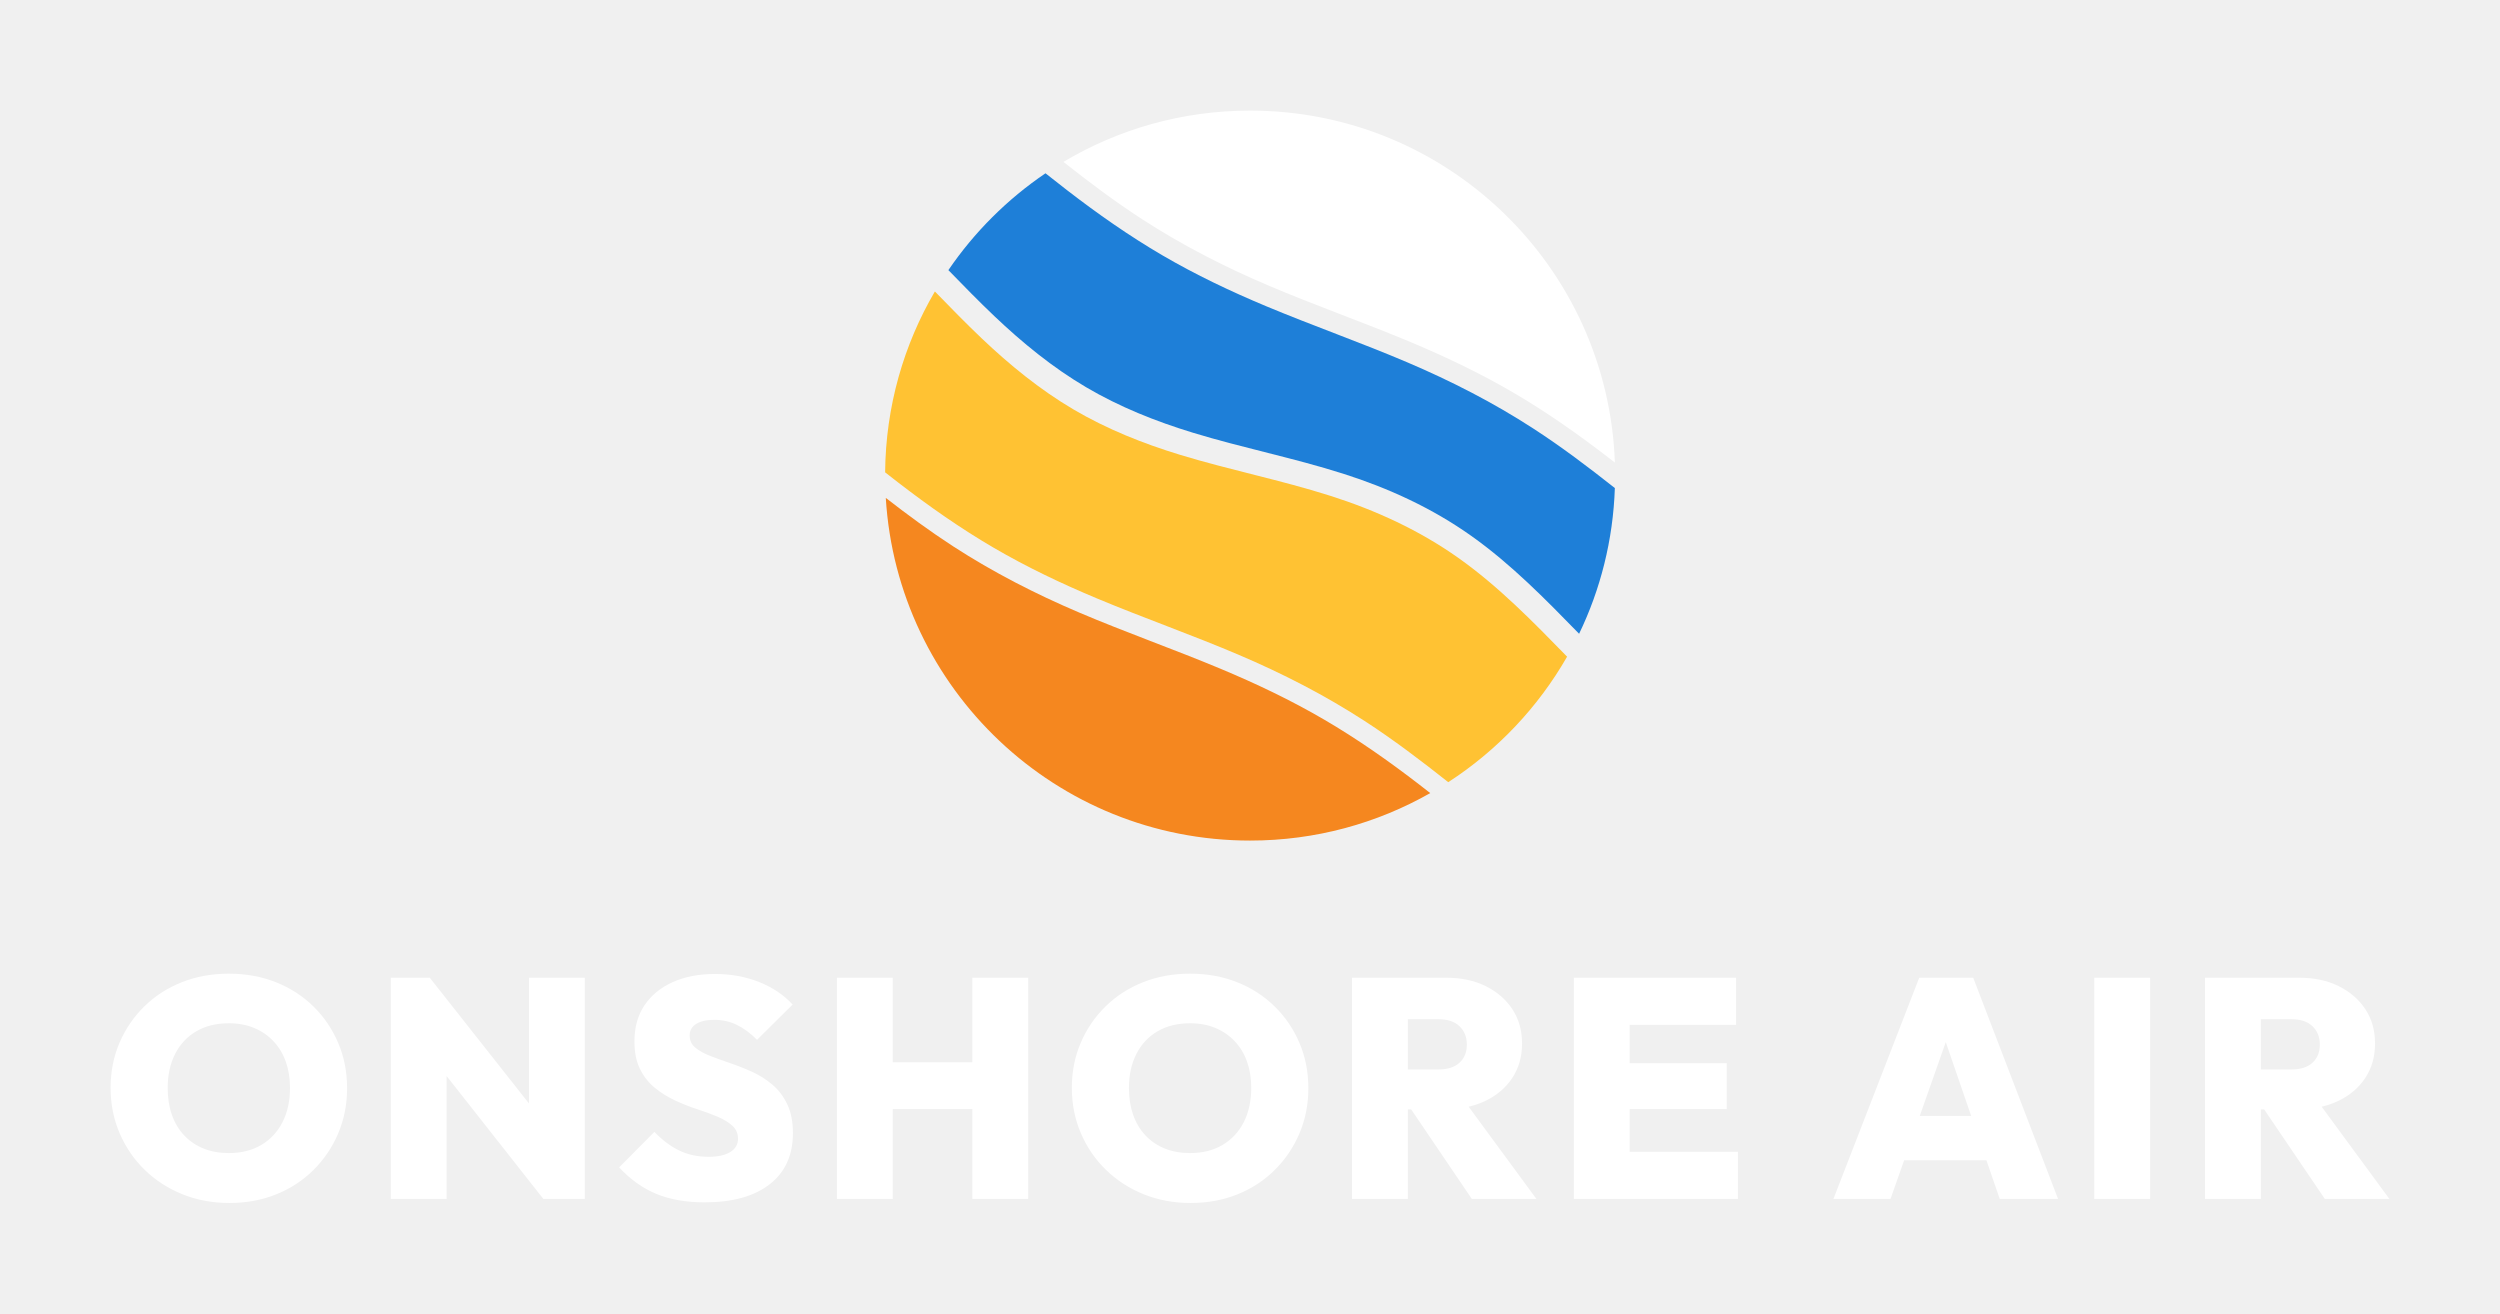
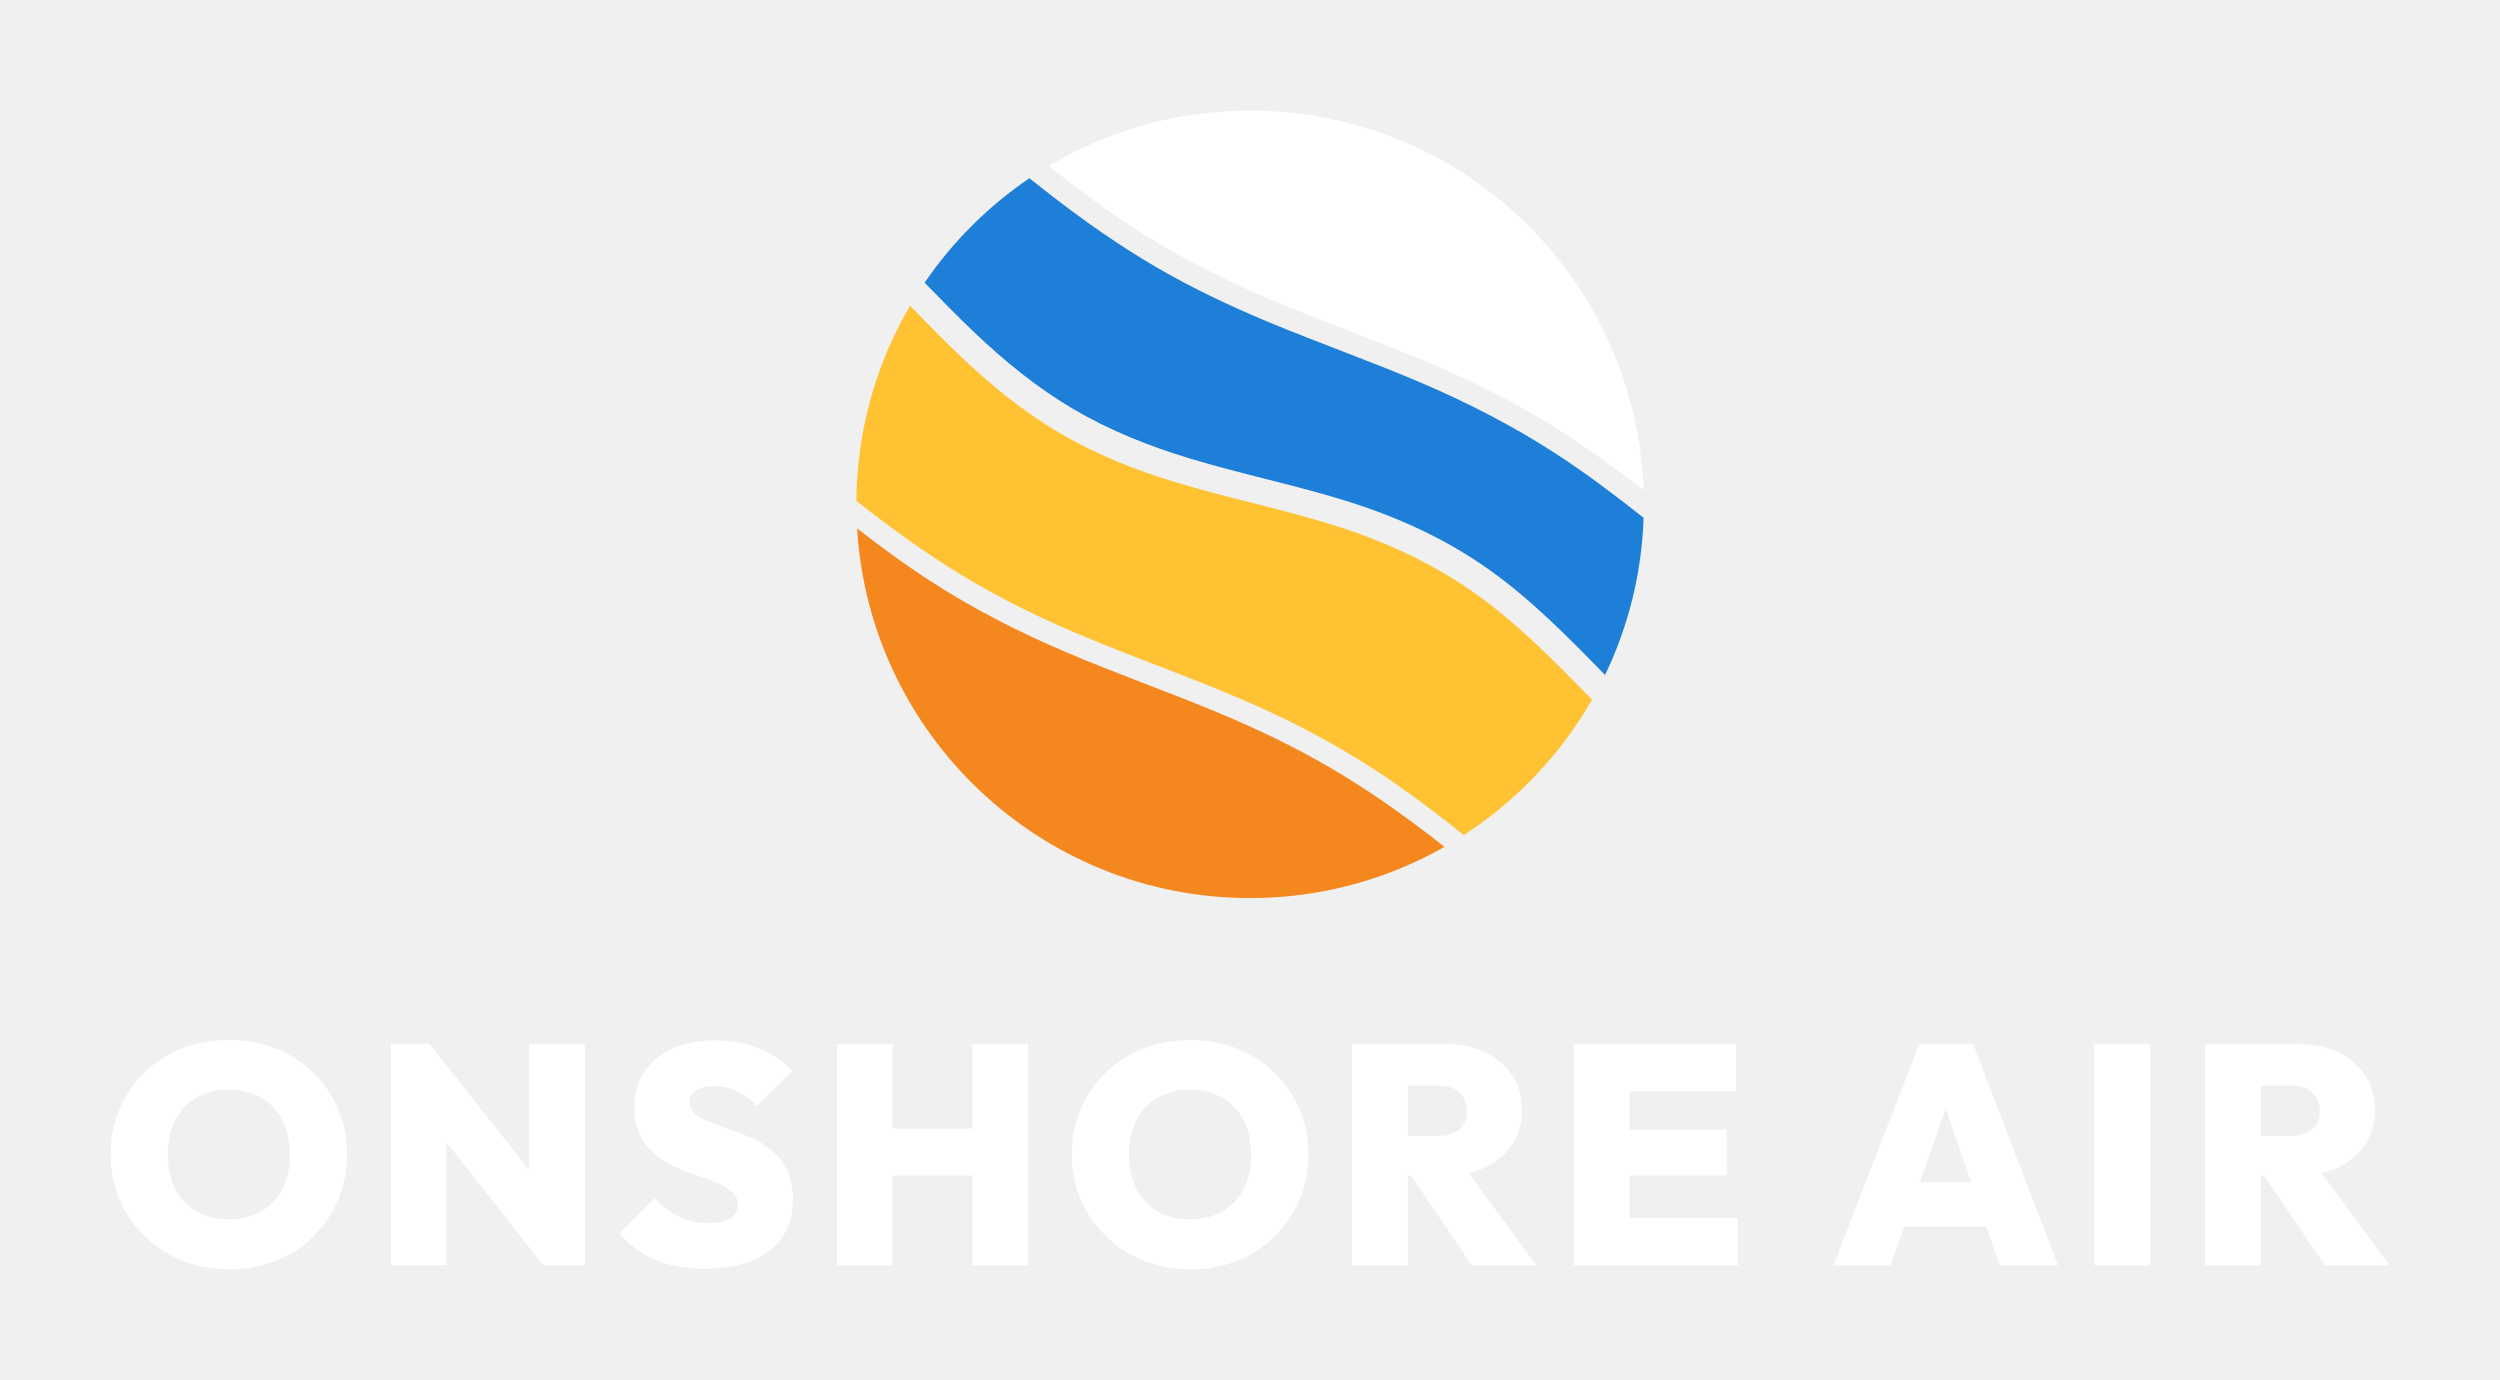
- <svg xmlns="http://www.w3.org/2000/svg" viewBox="0 0 1130.18 593.83" role="img" aria-labelledby="title">
+ <svg xmlns="http://www.w3.org/2000/svg" viewBox="0 0 1130.18 623.83" role="img" aria-labelledby="title">
  <g id="mark">
-     <path fill="#FFFFFF" d="M480.72,73.2c24.7,-14.73 53.57,-23.2 84.42,-23.2c89.16,0 161.8,70.72 164.9,159.12c-0.96,-0.75 -1.93,-1.5 -2.89,-2.24c-13.8,-10.64 -28.08,-20.67 -43.14,-29.47c-15.05,-8.79 -30.8,-16.28 -46.87,-23c-21.18,-8.85 -42.86,-16.44 -63.97,-25.44c-19.72,-8.4 -38.8,-18.17 -56.8,-29.84c-12.36,-8.01 -24.09,-16.84 -35.63,-25.94z" />
-     <path fill="#1E7FD8" d="M428.74,122.11c11.74,-17.21 26.65,-32.08 43.9,-43.77c3.21,2.55 6.44,5.09 9.69,7.6c13.8,10.64 28.08,20.67 43.14,29.47c15.05,8.79 30.8,16.28 46.87,23c21.18,8.85 42.86,16.44 63.97,25.44c19.72,8.4 38.8,18.17 56.8,29.84c12.82,8.31 24.97,17.5 36.92,26.95c-0.79,23.54 -6.51,45.83 -16.16,65.87c-15.37,-15.75 -30.74,-31.48 -48.79,-44.28c-17.65,-12.51 -37.26,-21.52 -57.83,-28.07c-22.39,-7.13 -45.49,-11.68 -67.96,-18.54c-16.78,-5.12 -33.13,-11.64 -48.28,-20.56c-15.17,-8.94 -28.82,-20.1 -41.56,-32.21c-7.08,-6.74 -13.91,-13.74 -20.72,-20.74z" />
-     <path fill="#FFC233" d="M400.14,213.54c0.26,-29.81 8.42,-57.73 22.49,-81.77c6.93,7.12 13.86,14.24 21.06,21.09c12.74,12.11 26.39,23.27 41.56,32.21c15.15,8.92 31.5,15.44 48.28,20.56c22.47,6.85 45.57,11.4 67.96,18.54c20.57,6.56 40.17,15.56 57.83,28.07c18.18,12.89 33.64,28.76 49.12,44.62c-13.13,22.93 -31.6,42.41 -53.73,56.74c-12.27,-9.72 -24.74,-19.19 -37.9,-27.73c-18,-11.67 -37.08,-21.44 -56.8,-29.84c-21.12,-9 -42.8,-16.59 -63.97,-25.44c-16.08,-6.72 -31.82,-14.21 -46.87,-23c-15.06,-8.79 -29.33,-18.83 -43.14,-29.47c-1.97,-1.52 -3.92,-3.04 -5.88,-4.58z" />
-     <path fill="#F5871F" d="M646.58,358.53c-24.03,13.66 -51.82,21.47 -81.44,21.47c-87.74,0 -159.48,-68.48 -164.7,-154.91c9.9,7.68 19.99,15.11 30.53,21.94c18,11.67 37.08,21.44 56.8,29.84c21.12,9 42.8,16.59 63.97,25.44c16.08,6.72 31.82,14.21 46.87,23c15.06,8.79 29.33,18.83 43.14,29.47c1.61,1.24 3.22,2.5 4.82,3.75z" />
+     <path fill="#FFFFFF" d="M474.07,75.03c26.64,-15.89 57.79,-25.03 91.07,-25.03c96.19,0 174.55,76.29 177.89,171.66c-1.04,-0.81 -2.08,-1.61 -3.12,-2.42c-14.89,-11.48 -30.29,-22.3 -46.54,-31.79c-16.24,-9.48 -33.22,-17.57 -50.57,-24.81c-22.85,-9.54 -46.23,-17.73 -69.01,-27.44c-21.28,-9.07 -41.86,-19.6 -61.28,-32.19c-13.33,-8.65 -25.99,-18.17 -38.44,-27.98z" />
+     <path fill="#1E7FD8" d="M418,127.8c12.67,-18.56 28.75,-34.61 47.35,-47.22c3.47,2.76 6.95,5.49 10.45,8.19c14.89,11.48 30.29,22.3 46.54,31.79c16.24,9.48 33.22,17.57 50.57,24.81c22.85,9.54 46.23,17.73 69.01,27.44c21.28,9.07 41.86,19.6 61.28,32.19c13.83,8.97 26.93,18.88 39.83,29.08c-0.85,25.39 -7.03,49.44 -17.44,71.06c-16.58,-16.99 -33.16,-33.96 -52.63,-47.77c-19.04,-13.5 -40.19,-23.21 -62.38,-30.28c-24.15,-7.7 -49.08,-12.6 -73.31,-20c-18.11,-5.52 -35.74,-12.56 -52.08,-22.18c-16.37,-9.64 -31.09,-21.68 -44.83,-34.74c-7.64,-7.27 -15,-14.82 -22.36,-22.38z" />
+     <path fill="#FFC233" d="M387.14,226.42c0.28,-32.15 9.08,-62.27 24.26,-88.21c7.48,7.68 14.95,15.36 22.72,22.75c13.74,13.06 28.47,25.1 44.83,34.74c16.34,9.63 33.98,16.66 52.08,22.18c24.24,7.39 49.16,12.3 73.31,20c22.19,7.07 43.34,16.78 62.38,30.28c19.61,13.9 36.29,31.02 52.99,48.13c-14.16,24.74 -34.09,45.75 -57.96,61.21c-13.24,-10.49 -26.69,-20.7 -40.89,-29.92c-19.42,-12.59 -40,-23.13 -61.28,-32.19c-22.78,-9.71 -46.17,-17.9 -69.01,-27.44c-17.34,-7.24 -34.33,-15.33 -50.57,-24.81c-16.25,-9.49 -31.65,-20.31 -46.54,-31.79c-2.12,-1.64 -4.23,-3.28 -6.34,-4.94z" />
+     <path fill="#F5871F" d="M653,382.84c-25.92,14.74 -55.91,23.16 -87.86,23.16c-94.65,0 -172.05,-73.88 -177.67,-167.12c10.68,8.28 21.56,16.3 32.93,23.67c19.42,12.59 40,23.13 61.28,32.19c22.78,9.71 46.17,17.9 69.01,27.44c17.34,7.24 34.33,15.33 50.57,24.81c16.25,9.49 31.65,20.31 46.54,31.79c1.74,1.34 3.48,2.69 5.2,4.05z" />
  </g>
  <g id="wordmark">
-     <path fill="#FFFFFF" d="M103.74,543.83c-7.71,0 -14.81,-1.32 -21.3,-3.95c-6.49,-2.63 -12.15,-6.29 -17,-11c-4.84,-4.7 -8.62,-10.22 -11.35,-16.57c-2.73,-6.35 -4.09,-13.19 -4.09,-20.52c0,-7.33 1.34,-14.13 4.02,-20.38c2.68,-6.25 6.42,-11.73 11.21,-16.43c4.79,-4.71 10.44,-8.35 16.93,-10.93c6.49,-2.59 13.58,-3.88 21.29,-3.88c7.71,0 14.81,1.29 21.3,3.88c6.49,2.58 12.13,6.22 16.93,10.93c4.79,4.7 8.53,10.2 11.21,16.5c2.68,6.3 4.02,13.12 4.02,20.45c0,7.33 -1.34,14.15 -4.02,20.45c-2.68,6.3 -6.42,11.82 -11.21,16.57c-4.8,4.75 -10.42,8.42 -16.86,11c-6.44,2.59 -13.47,3.88 -21.08,3.88M103.45,521.27c5.65,0 10.54,-1.22 14.67,-3.67c4.14,-2.45 7.34,-5.88 9.59,-10.3c2.26,-4.42 3.39,-9.59 3.39,-15.51c0,-4.33 -0.64,-8.28 -1.91,-11.85c-1.27,-3.57 -3.12,-6.65 -5.57,-9.24c-2.44,-2.59 -5.35,-4.58 -8.74,-5.99c-3.39,-1.41 -7.2,-2.12 -11.43,-2.12c-5.64,0 -10.53,1.2 -14.66,3.6c-4.14,2.4 -7.34,5.81 -9.6,10.22c-2.25,4.42 -3.38,9.55 -3.38,15.38c0,4.51 0.63,8.58 1.9,12.2c1.27,3.62 3.13,6.72 5.57,9.31c2.45,2.59 5.36,4.56 8.75,5.92c3.39,1.37 7.19,2.05 11.42,2.05M201.9,542h-25.24v-100h17.63l7.61,20.45v79.55M252.82,516.19l-7.19,25.81l-58.4,-74.19l7.06,-25.81l58.53,74.19M264.38,542h-18.75l-6.49,-21.02v-78.98h25.24v100M318.55,543.55c-8.37,0 -15.64,-1.27 -21.8,-3.81c-6.15,-2.53 -11.77,-6.53 -16.85,-11.99l15.94,-16.07c3.48,3.67 7.19,6.46 11.14,8.39c3.95,1.93 8.41,2.89 13.4,2.89c4.23,0 7.5,-0.73 9.8,-2.19c2.31,-1.45 3.46,-3.45 3.46,-5.99c0,-2.35 -0.85,-4.3 -2.54,-5.85c-1.69,-1.55 -3.93,-2.92 -6.7,-4.1c-2.77,-1.17 -5.83,-2.3 -9.17,-3.38c-3.34,-1.08 -6.68,-2.4 -10.01,-3.95c-3.34,-1.55 -6.4,-3.46 -9.17,-5.71c-2.77,-2.26 -5.01,-5.08 -6.7,-8.46c-1.69,-3.39 -2.54,-7.57 -2.54,-12.56c0,-6.39 1.53,-11.85 4.58,-16.36c3.06,-4.51 7.32,-7.99 12.77,-10.44c5.45,-2.44 11.8,-3.66 19.04,-3.66c7.24,0 13.92,1.22 20.03,3.66c6.11,2.45 11.14,5.83 15.09,10.16l-16.08,15.94c-3.01,-3.01 -6.06,-5.27 -9.17,-6.77c-3.1,-1.51 -6.48,-2.26 -10.15,-2.26c-3.48,0 -6.21,0.61 -8.18,1.83c-1.97,1.23 -2.96,2.97 -2.96,5.22c0,2.26 0.84,4.09 2.53,5.5c1.69,1.41 3.93,2.66 6.7,3.74c2.77,1.08 5.83,2.19 9.17,3.32c3.34,1.13 6.66,2.44 9.95,3.95c3.29,1.5 6.32,3.43 9.09,5.78c2.77,2.35 5.01,5.31 6.7,8.88c1.69,3.57 2.54,7.9 2.54,12.98c0,9.97 -3.5,17.68 -10.51,23.13c-7,5.45 -16.8,8.18 -29.4,8.18M403.59,542h-25.24v-100h25.24v100M464.81,542h-25.25v-100h25.25v100M448.73,501.38h-56v-21.16h56v21.16M538.29,543.83c-7.71,0 -14.81,-1.32 -21.3,-3.95c-6.49,-2.63 -12.15,-6.29 -16.99,-11c-4.85,-4.7 -8.63,-10.22 -11.36,-16.57c-2.73,-6.35 -4.09,-13.19 -4.09,-20.52c0,-7.33 1.34,-14.13 4.02,-20.38c2.68,-6.25 6.42,-11.73 11.22,-16.43c4.79,-4.71 10.43,-8.35 16.92,-10.93c6.49,-2.59 13.59,-3.88 21.3,-3.88c7.71,0 14.81,1.29 21.3,3.88c6.49,2.58 12.13,6.22 16.92,10.93c4.8,4.7 8.54,10.2 11.22,16.5c2.68,6.3 4.02,13.12 4.02,20.45c0,7.33 -1.34,14.15 -4.02,20.45c-2.68,6.3 -6.42,11.82 -11.22,16.57c-4.79,4.75 -10.41,8.42 -16.85,11c-6.44,2.59 -13.47,3.88 -21.09,3.88M538.01,521.27c5.64,0 10.53,-1.22 14.67,-3.67c4.13,-2.45 7.33,-5.88 9.59,-10.3c2.25,-4.42 3.38,-9.59 3.38,-15.51c0,-4.33 -0.63,-8.28 -1.9,-11.85c-1.27,-3.57 -3.12,-6.65 -5.57,-9.24c-2.45,-2.59 -5.36,-4.58 -8.75,-5.99c-3.38,-1.41 -7.19,-2.12 -11.42,-2.12c-5.64,0 -10.53,1.2 -14.67,3.6c-4.14,2.4 -7.34,5.81 -9.59,10.22c-2.26,4.42 -3.39,9.55 -3.39,15.38c0,4.51 0.64,8.58 1.91,12.2c1.27,3.62 3.12,6.72 5.57,9.31c2.45,2.59 5.36,4.56 8.74,5.92c3.39,1.37 7.2,2.05 11.43,2.05M652.82,501.52h-21.58v-18.05h19.04c4.14,0 7.31,-1.01 9.52,-3.04c2.21,-2.02 3.32,-4.77 3.32,-8.25c0,-3.38 -1.11,-6.13 -3.32,-8.25c-2.21,-2.11 -5.38,-3.17 -9.52,-3.17h-19.04v-18.76h22.57c6.77,0 12.71,1.27 17.84,3.81c5.13,2.54 9.15,6.02 12.06,10.44c2.91,4.41 4.37,9.58 4.37,15.51c0,5.93 -1.48,11.12 -4.44,15.59c-2.97,4.47 -7.08,7.94 -12.34,10.43c-5.27,2.49 -11.43,3.74 -18.48,3.74M636.46,542h-25.25v-100h25.25v100M694.57,542h-29.2l-29.05,-42.88l22.7,-5.5l35.55,48.38M736.74,542h-25.25v-100h25.25v100M785.68,542h-54.16v-21.3h54.16v21.3M780.6,501.38h-49.08v-20.73h49.08v20.73M784.84,463.3h-53.32v-21.3h53.32v21.3M854.65,542h-25.81l38.79,-100h24.4l38.36,100h-26.37l-28.92,-84.06h9.17l-29.62,84.06M907.54,524.51h-55.14v-20.03h55.14v20.03M972,542h-25.25v-100h25.25v100M1038.43,501.52h-21.58v-18.05h19.04c4.14,0 7.31,-1.01 9.52,-3.04c2.21,-2.02 3.32,-4.77 3.32,-8.25c0,-3.38 -1.11,-6.13 -3.32,-8.25c-2.21,-2.11 -5.38,-3.17 -9.52,-3.17h-19.04v-18.76h22.57c6.77,0 12.72,1.27 17.84,3.81c5.13,2.54 9.15,6.02 12.06,10.44c2.91,4.41 4.37,9.58 4.37,15.51c0,5.93 -1.48,11.12 -4.44,15.59c-2.96,4.47 -7.07,7.94 -12.34,10.43c-5.27,2.49 -11.43,3.74 -18.48,3.74M1022.07,542h-25.25v-100h25.25v100M1080.18,542h-29.19l-29.06,-42.88l22.71,-5.5l35.54,48.38" />
+     <path fill="#FFFFFF" d="M103.74,573.83c-7.71,0 -14.81,-1.32 -21.3,-3.95c-6.49,-2.63 -12.15,-6.29 -17,-11c-4.84,-4.7 -8.62,-10.22 -11.35,-16.57c-2.73,-6.35 -4.09,-13.19 -4.09,-20.52c0,-7.33 1.34,-14.13 4.02,-20.38c2.68,-6.25 6.42,-11.73 11.21,-16.43c4.79,-4.71 10.44,-8.35 16.93,-10.93c6.49,-2.59 13.58,-3.88 21.29,-3.88c7.71,0 14.81,1.29 21.3,3.88c6.49,2.58 12.13,6.22 16.93,10.93c4.79,4.7 8.53,10.2 11.21,16.5c2.68,6.3 4.02,13.12 4.02,20.45c0,7.33 -1.34,14.15 -4.02,20.45c-2.68,6.3 -6.42,11.82 -11.21,16.57c-4.8,4.75 -10.42,8.42 -16.86,11c-6.44,2.59 -13.47,3.88 -21.08,3.88M103.45,551.27c5.65,0 10.54,-1.22 14.67,-3.67c4.14,-2.45 7.34,-5.88 9.59,-10.3c2.26,-4.42 3.39,-9.59 3.39,-15.51c0,-4.33 -0.64,-8.28 -1.91,-11.85c-1.27,-3.57 -3.12,-6.65 -5.57,-9.24c-2.44,-2.59 -5.35,-4.58 -8.74,-5.99c-3.39,-1.41 -7.2,-2.12 -11.43,-2.12c-5.64,0 -10.53,1.2 -14.66,3.6c-4.14,2.4 -7.34,5.81 -9.6,10.22c-2.25,4.42 -3.38,9.55 -3.38,15.38c0,4.51 0.63,8.58 1.9,12.2c1.27,3.62 3.13,6.72 5.57,9.31c2.45,2.59 5.36,4.56 8.75,5.92c3.39,1.37 7.19,2.05 11.42,2.05M201.9,572h-25.24v-100h17.63l7.61,20.45v79.55M252.82,546.19l-7.19,25.81l-58.4,-74.19l7.06,-25.81l58.53,74.19M264.38,572h-18.75l-6.49,-21.02v-78.98h25.24v100M318.55,573.55c-8.37,0 -15.64,-1.27 -21.8,-3.81c-6.15,-2.53 -11.77,-6.53 -16.85,-11.99l15.94,-16.07c3.48,3.67 7.19,6.46 11.14,8.39c3.95,1.93 8.41,2.89 13.4,2.89c4.23,0 7.5,-0.73 9.8,-2.19c2.31,-1.45 3.46,-3.45 3.46,-5.99c0,-2.35 -0.85,-4.3 -2.54,-5.85c-1.69,-1.55 -3.93,-2.92 -6.7,-4.1c-2.77,-1.17 -5.83,-2.3 -9.17,-3.38c-3.34,-1.08 -6.68,-2.4 -10.01,-3.95c-3.34,-1.55 -6.4,-3.46 -9.17,-5.71c-2.77,-2.26 -5.01,-5.08 -6.7,-8.46c-1.69,-3.39 -2.54,-7.57 -2.54,-12.56c0,-6.39 1.53,-11.85 4.58,-16.36c3.06,-4.51 7.32,-7.99 12.77,-10.44c5.45,-2.44 11.8,-3.66 19.04,-3.66c7.24,0 13.92,1.22 20.03,3.66c6.11,2.45 11.14,5.83 15.09,10.16l-16.08,15.94c-3.01,-3.01 -6.06,-5.27 -9.17,-6.77c-3.1,-1.51 -6.48,-2.26 -10.15,-2.26c-3.48,0 -6.21,0.61 -8.18,1.83c-1.97,1.23 -2.96,2.97 -2.96,5.22c0,2.26 0.84,4.09 2.53,5.5c1.69,1.41 3.93,2.66 6.7,3.74c2.77,1.08 5.83,2.19 9.17,3.32c3.34,1.13 6.66,2.44 9.95,3.95c3.29,1.5 6.32,3.43 9.09,5.78c2.77,2.35 5.01,5.31 6.7,8.88c1.69,3.57 2.54,7.9 2.54,12.98c0,9.97 -3.5,17.68 -10.51,23.13c-7,5.45 -16.8,8.18 -29.4,8.18M403.59,572h-25.24v-100h25.24v100M464.81,572h-25.25v-100h25.25v100M448.73,531.38h-56v-21.16h56v21.16M538.29,573.83c-7.71,0 -14.81,-1.32 -21.3,-3.95c-6.49,-2.63 -12.15,-6.29 -16.99,-11c-4.85,-4.7 -8.63,-10.22 -11.36,-16.57c-2.73,-6.35 -4.09,-13.19 -4.09,-20.52c0,-7.33 1.34,-14.13 4.02,-20.38c2.68,-6.25 6.42,-11.73 11.22,-16.43c4.79,-4.71 10.43,-8.35 16.92,-10.93c6.49,-2.59 13.59,-3.88 21.3,-3.88c7.71,0 14.81,1.29 21.3,3.88c6.49,2.58 12.13,6.22 16.92,10.93c4.8,4.7 8.54,10.2 11.22,16.5c2.68,6.3 4.02,13.12 4.02,20.45c0,7.33 -1.34,14.15 -4.02,20.45c-2.68,6.3 -6.42,11.82 -11.22,16.57c-4.79,4.75 -10.41,8.42 -16.85,11c-6.44,2.59 -13.47,3.88 -21.09,3.88M538.01,551.27c5.64,0 10.53,-1.22 14.67,-3.67c4.13,-2.45 7.33,-5.88 9.59,-10.3c2.25,-4.42 3.38,-9.59 3.38,-15.51c0,-4.33 -0.63,-8.28 -1.9,-11.85c-1.27,-3.57 -3.12,-6.65 -5.57,-9.24c-2.45,-2.59 -5.36,-4.58 -8.75,-5.99c-3.38,-1.41 -7.19,-2.12 -11.42,-2.12c-5.64,0 -10.53,1.2 -14.67,3.6c-4.14,2.4 -7.34,5.81 -9.59,10.22c-2.26,4.42 -3.39,9.55 -3.39,15.38c0,4.51 0.64,8.58 1.91,12.2c1.27,3.62 3.12,6.72 5.57,9.31c2.45,2.59 5.36,4.56 8.74,5.92c3.39,1.37 7.2,2.05 11.43,2.05M652.82,531.52h-21.58v-18.05h19.04c4.14,0 7.31,-1.01 9.52,-3.04c2.21,-2.02 3.32,-4.77 3.32,-8.25c0,-3.38 -1.11,-6.13 -3.32,-8.25c-2.21,-2.11 -5.38,-3.17 -9.52,-3.17h-19.04v-18.76h22.57c6.77,0 12.71,1.27 17.84,3.81c5.13,2.54 9.15,6.02 12.06,10.44c2.91,4.41 4.37,9.58 4.37,15.51c0,5.93 -1.48,11.12 -4.44,15.59c-2.97,4.47 -7.08,7.94 -12.34,10.43c-5.27,2.49 -11.43,3.74 -18.48,3.74M636.46,572h-25.25v-100h25.25v100M694.57,572h-29.2l-29.05,-42.88l22.7,-5.5l35.55,48.38M736.74,572h-25.25v-100h25.25v100M785.68,572h-54.16v-21.3h54.16v21.3M780.6,531.38h-49.08v-20.73h49.08v20.73M784.84,493.3h-53.32v-21.3h53.32v21.3M854.65,572h-25.81l38.79,-100h24.4l38.36,100h-26.37l-28.92,-84.06h9.17l-29.62,84.06M907.54,554.51h-55.14v-20.03h55.14v20.03M972,572h-25.25v-100h25.25v100M1038.43,531.52h-21.58v-18.05h19.04c4.14,0 7.31,-1.01 9.52,-3.04c2.21,-2.02 3.32,-4.77 3.32,-8.25c0,-3.38 -1.11,-6.13 -3.32,-8.25c-2.21,-2.11 -5.38,-3.17 -9.52,-3.17h-19.04v-18.76h22.57c6.77,0 12.72,1.27 17.84,3.81c5.13,2.54 9.15,6.02 12.06,10.44c2.91,4.41 4.37,9.58 4.37,15.51c0,5.93 -1.48,11.12 -4.44,15.59c-2.96,4.47 -7.07,7.94 -12.34,10.43c-5.27,2.49 -11.43,3.74 -18.48,3.74M1022.07,572h-25.25v-100h25.25v100M1080.18,572h-29.19l-29.06,-42.88l22.71,-5.5l35.54,48.38" />
  </g>
</svg>
